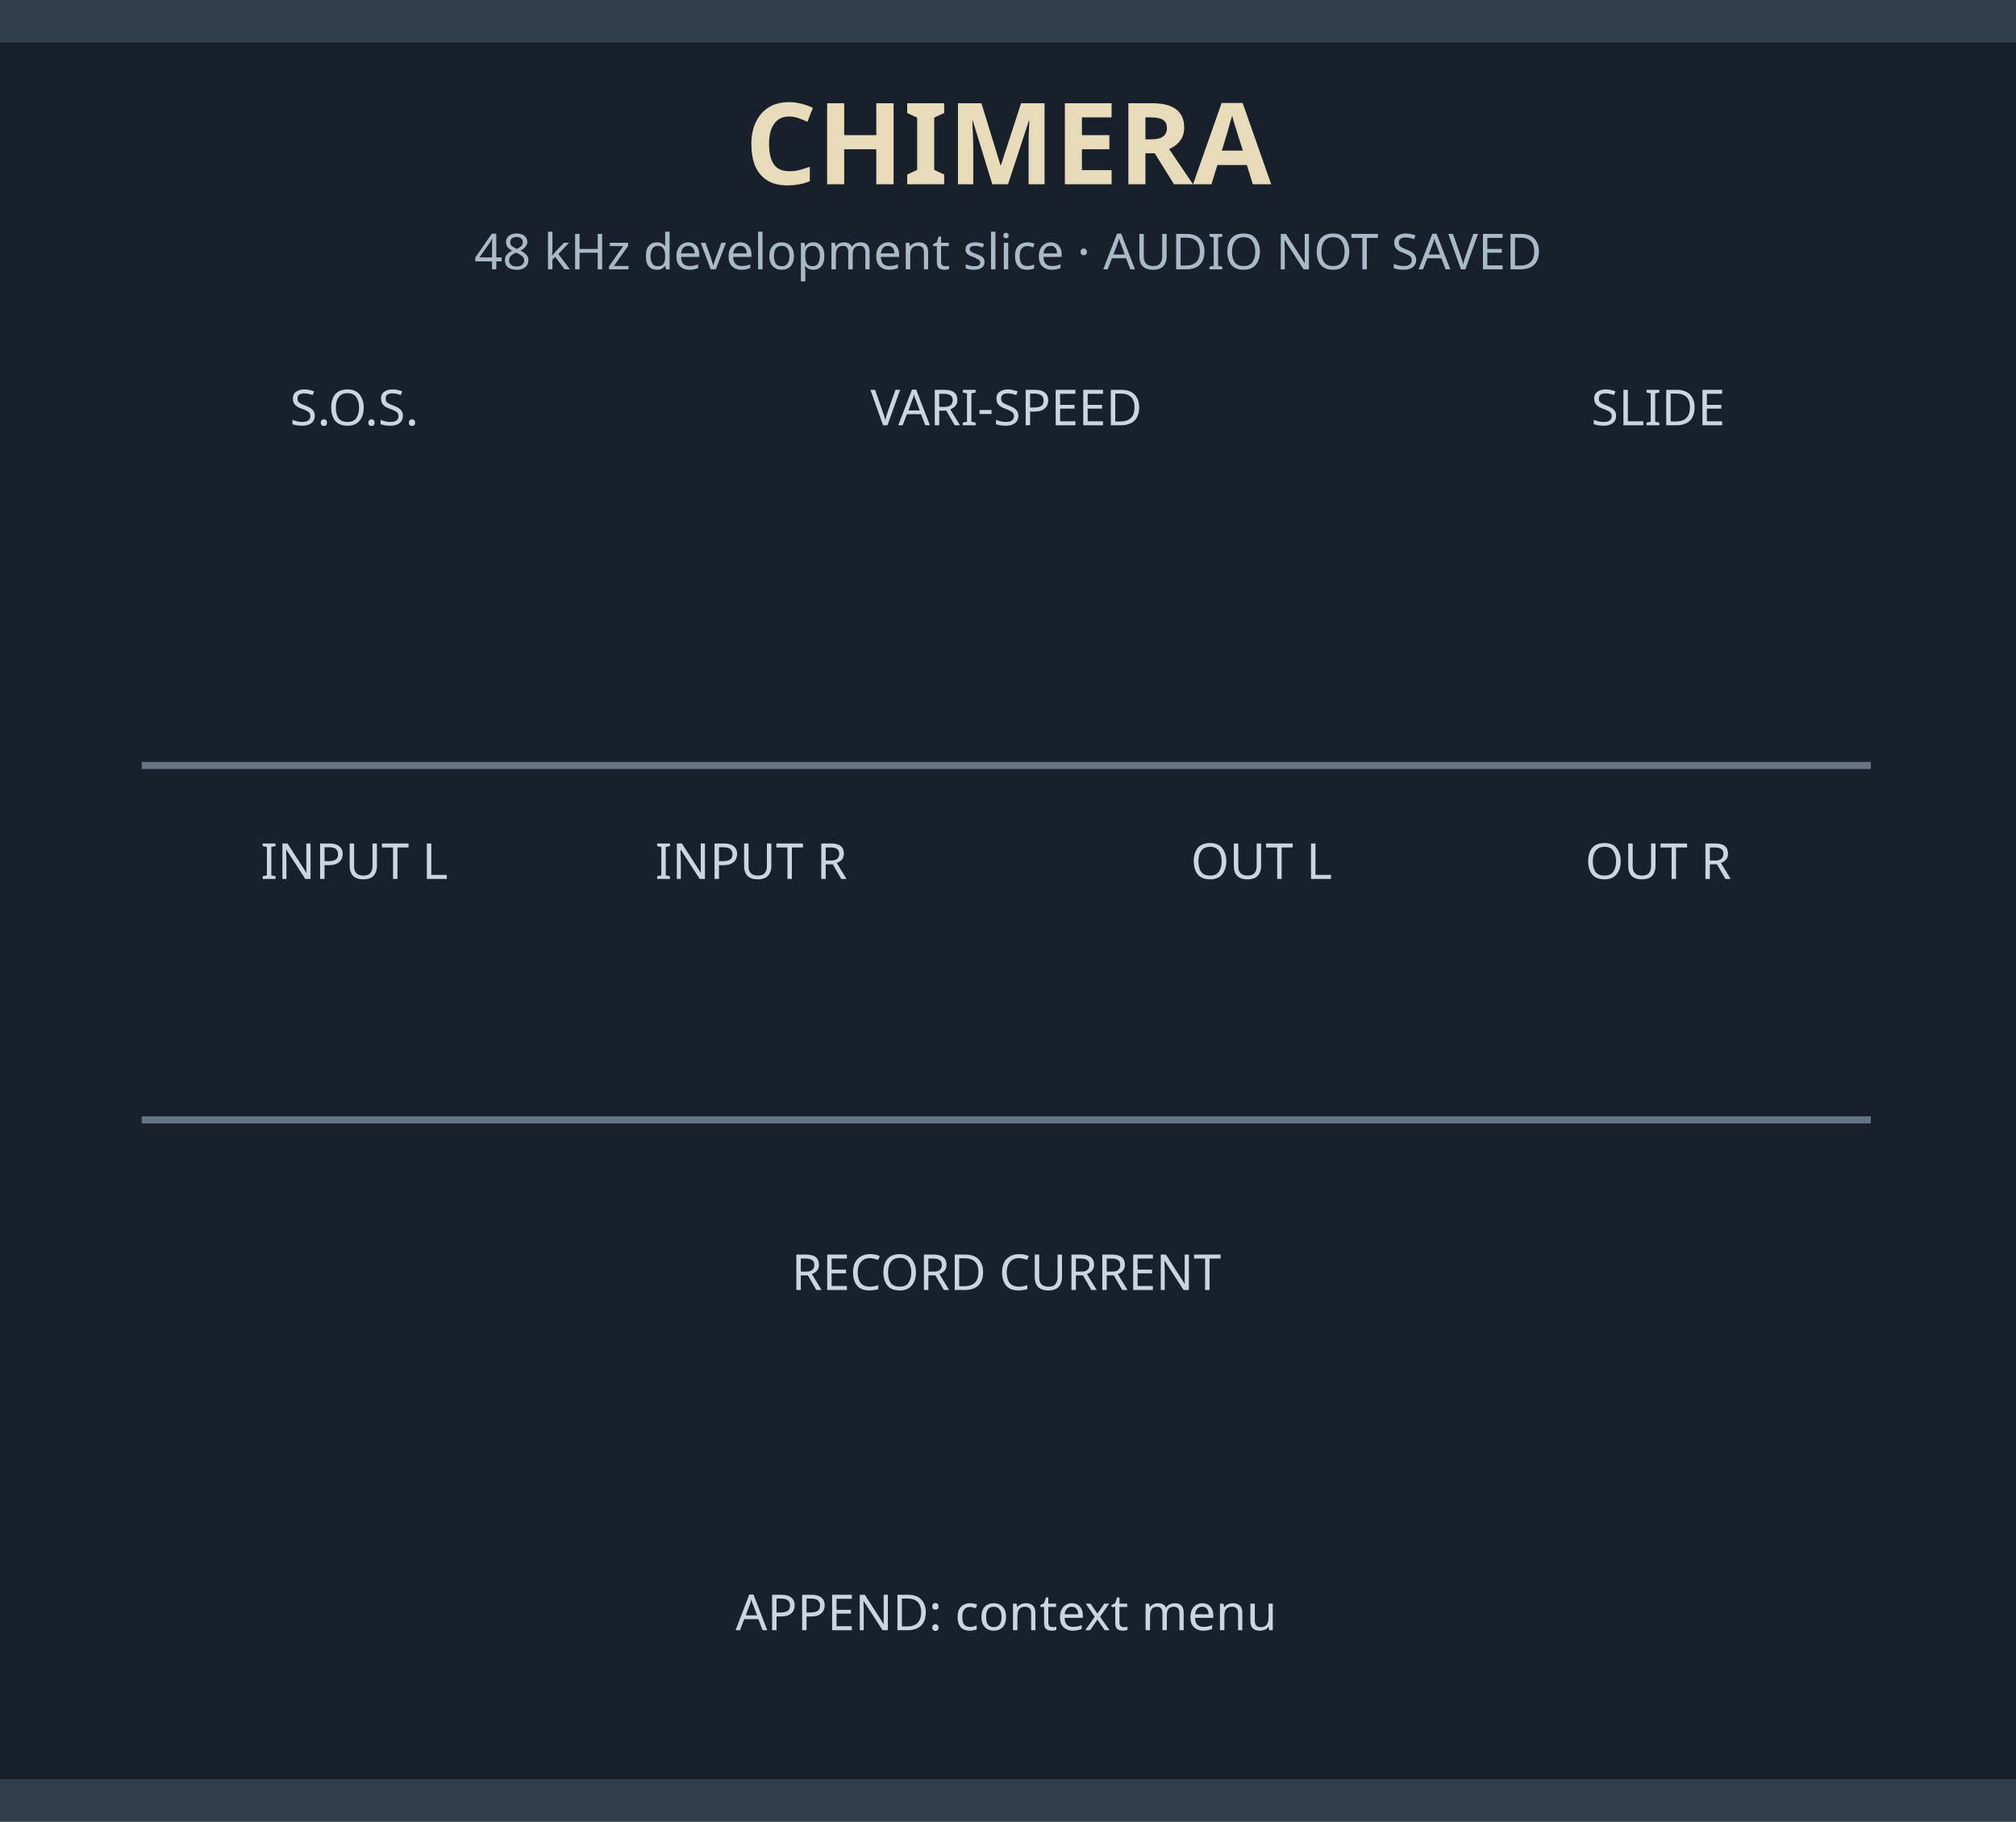
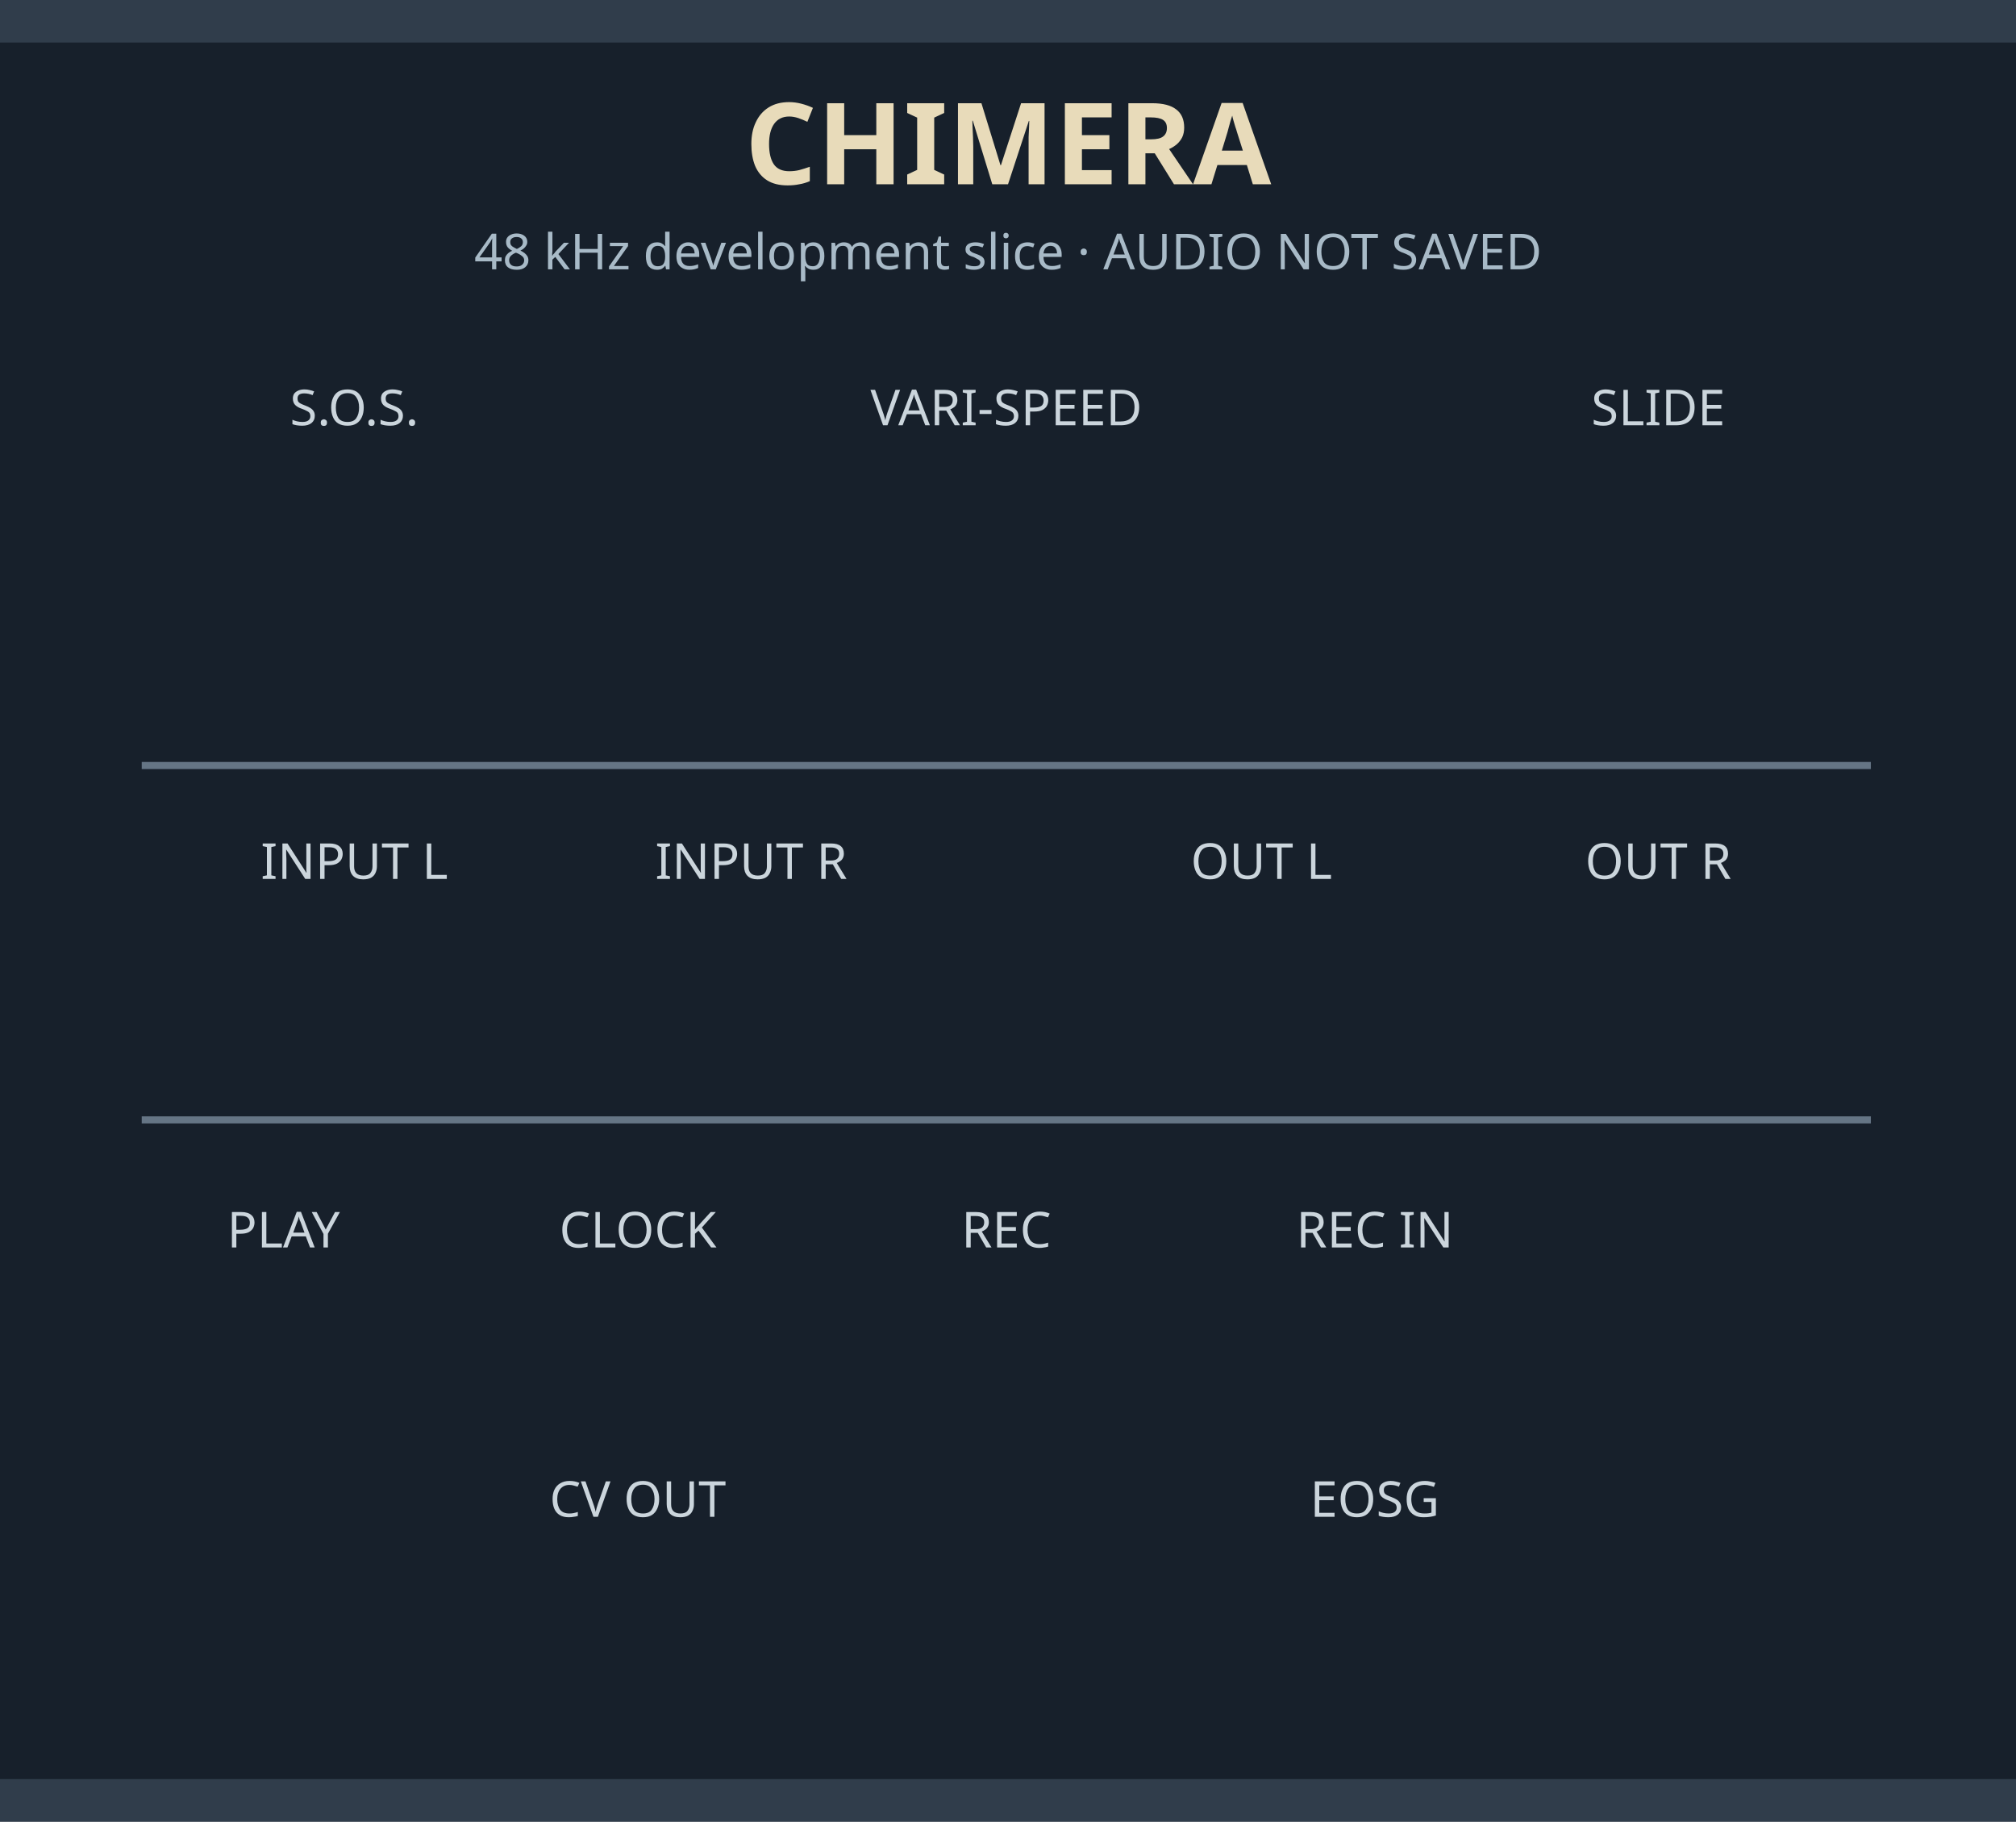
<svg xmlns="http://www.w3.org/2000/svg" width="142.24mm" height="128.5mm" viewBox="0 0 142.24 128.5">
  <rect width="142.24" height="128.5" fill="#17202b" />
  <rect x="0" y="0" width="142.24" height="3" fill="#303d4b" />
  <rect x="0" y="125.5" width="142.24" height="3" fill="#303d4b" />
  <text x="71.12" y="13" text-anchor="middle" fill="#e8dbba" font-family="sans-serif" font-size="8" font-weight="bold">CHIMERA</text>
  <text x="71.12" y="19" text-anchor="middle" fill="#a8bac7" font-family="sans-serif" font-size="3.5">48 kHz development slice · AUDIO NOT SAVED</text>
  <g fill="#cbd5dc" font-family="sans-serif" font-size="3.5" text-anchor="middle">
    <text x="25" y="30">S.O.S.</text>
    <text x="71" y="30">VARI-SPEED</text>
    <text x="117" y="30">SLIDE</text>
    <text x="25" y="62">INPUT L</text>
    <text x="53" y="62">INPUT R</text>
    <text x="89" y="62">OUT L</text>
    <text x="117" y="62">OUT R</text>
-     <text x="71" y="91">RECORD CURRENT</text>
-     <text x="71" y="115">APPEND: context menu</text>
+     <text x="20" y="88">PLAY</text>
+     <text x="45" y="88">CLOCK</text>
+     <text x="71" y="88">REC</text>
+     <text x="97" y="88">REC IN</text>
+     <text x="45" y="107">CV OUT</text>
+     <text x="97" y="107">EOSG</text>
  </g>
  <path d="M10 54h122M10 79h122" stroke="#657585" stroke-width=".5" />
</svg>
